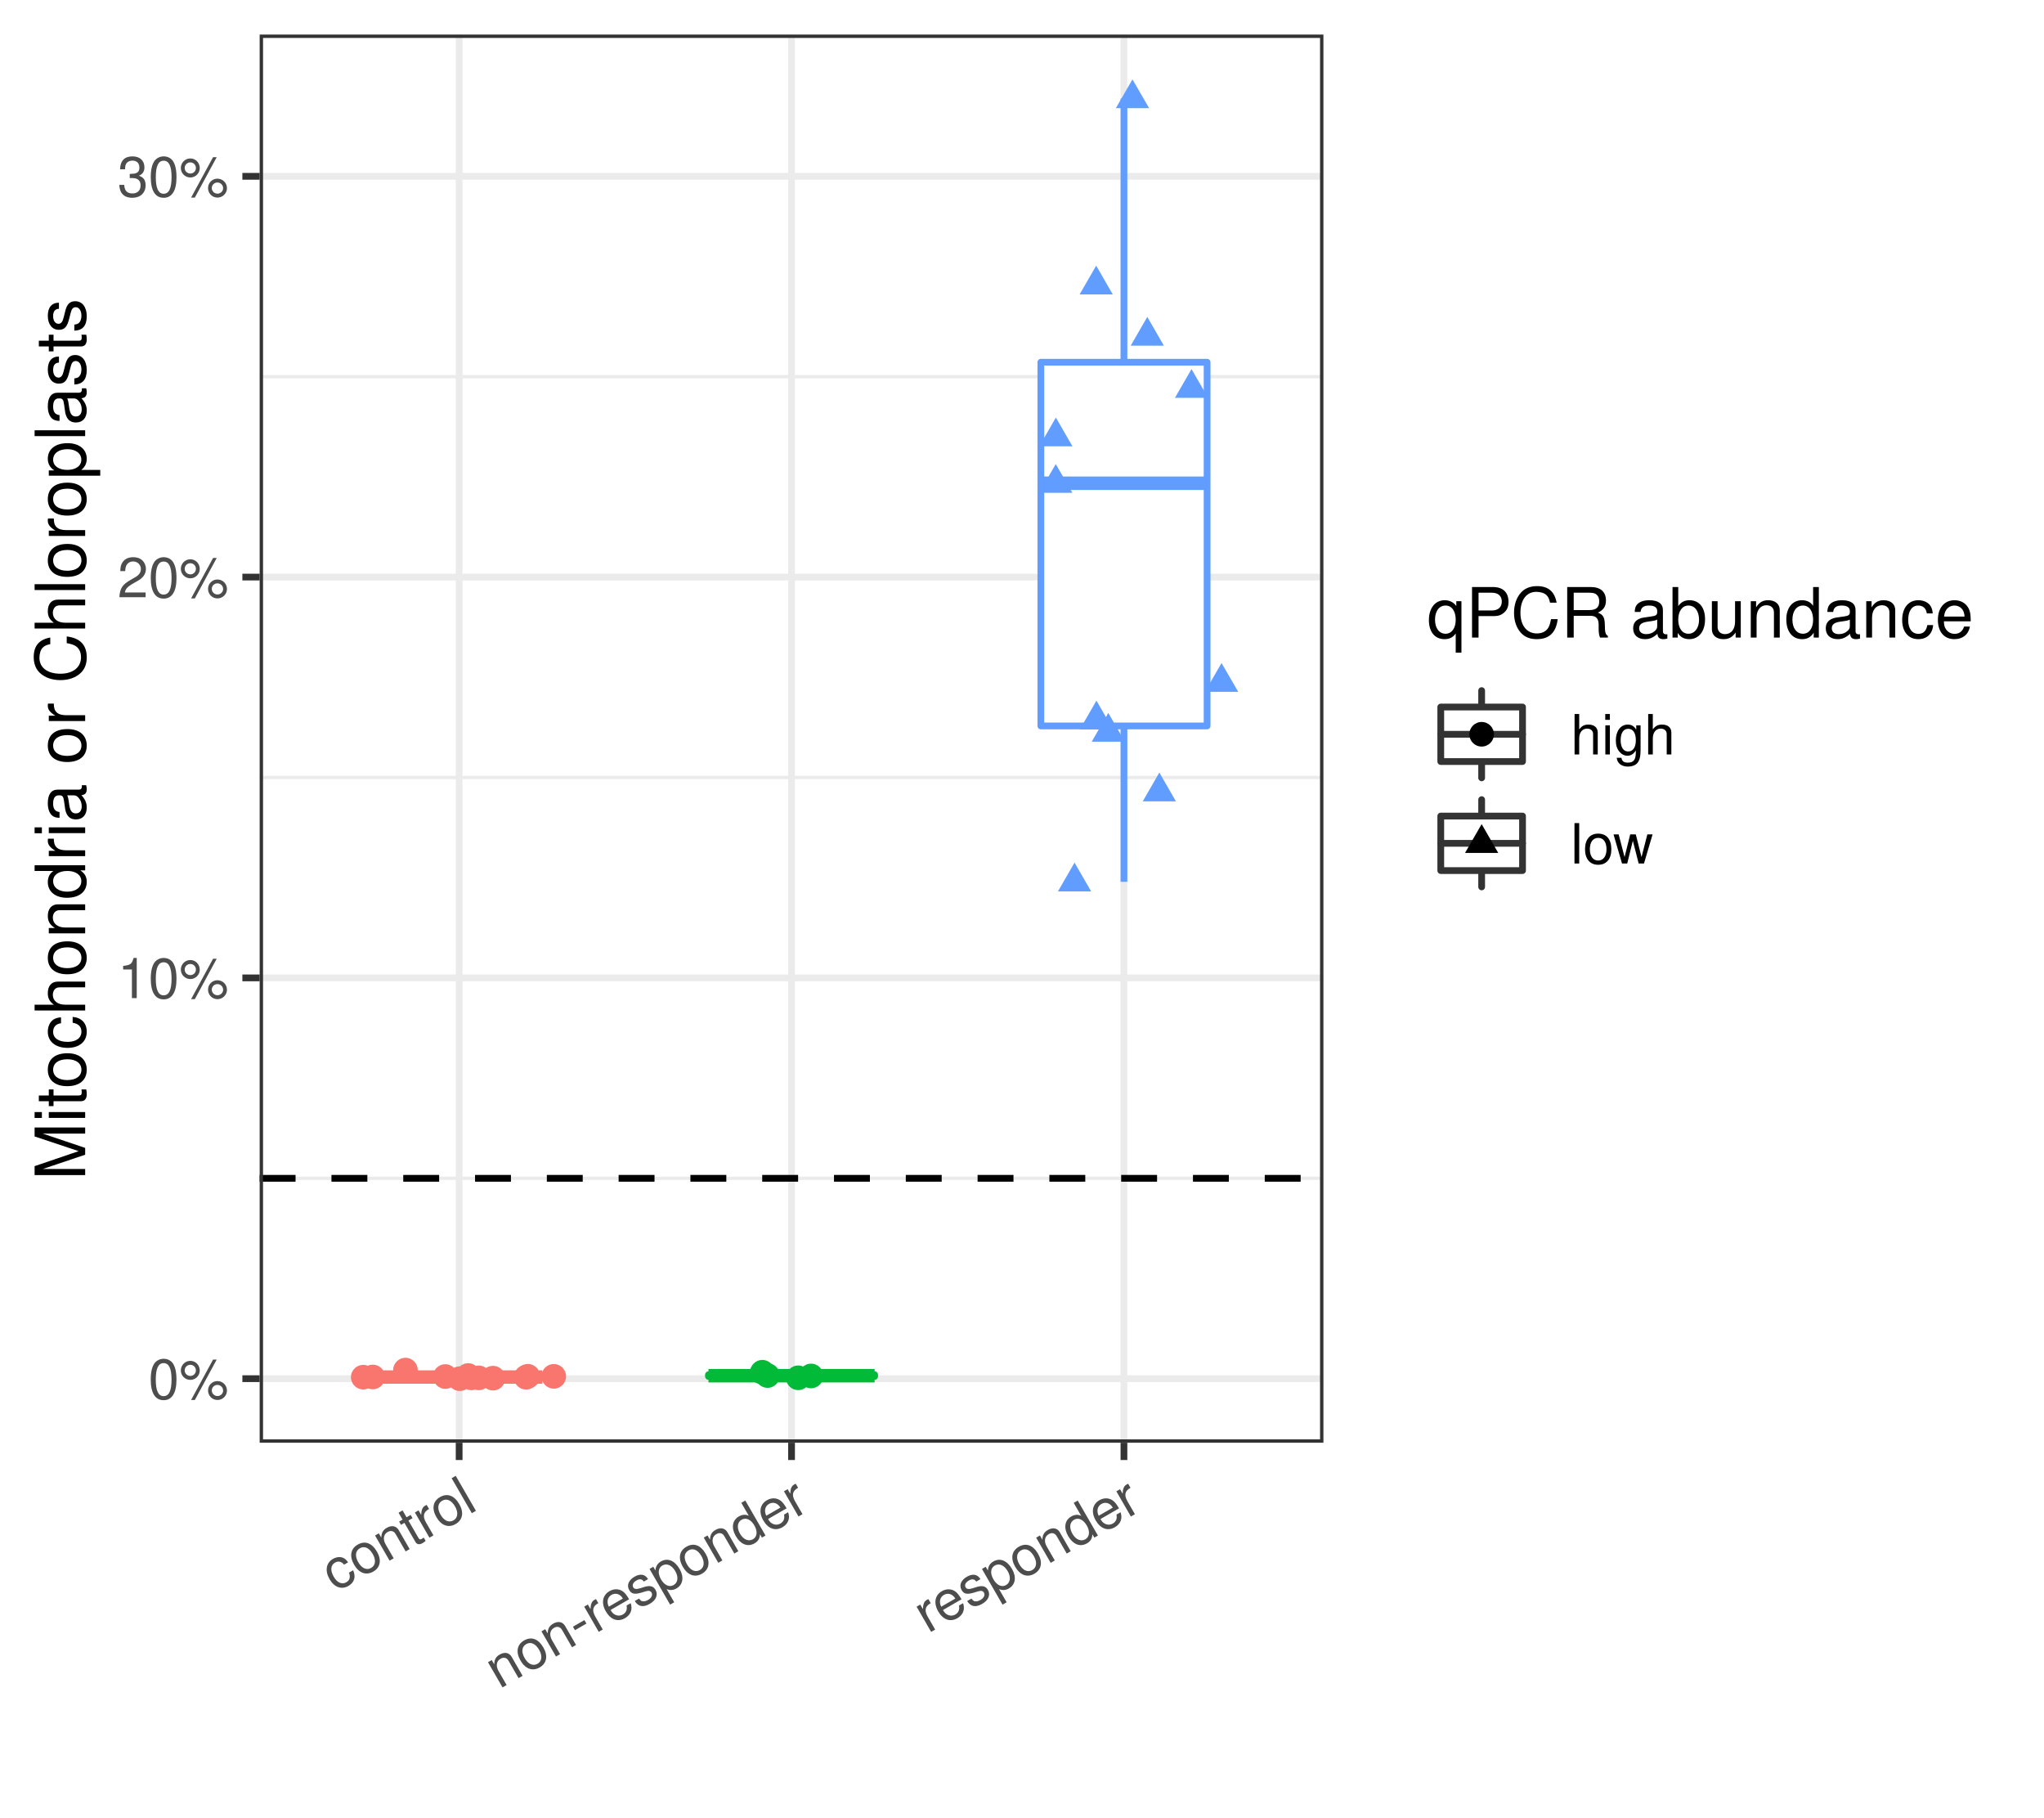
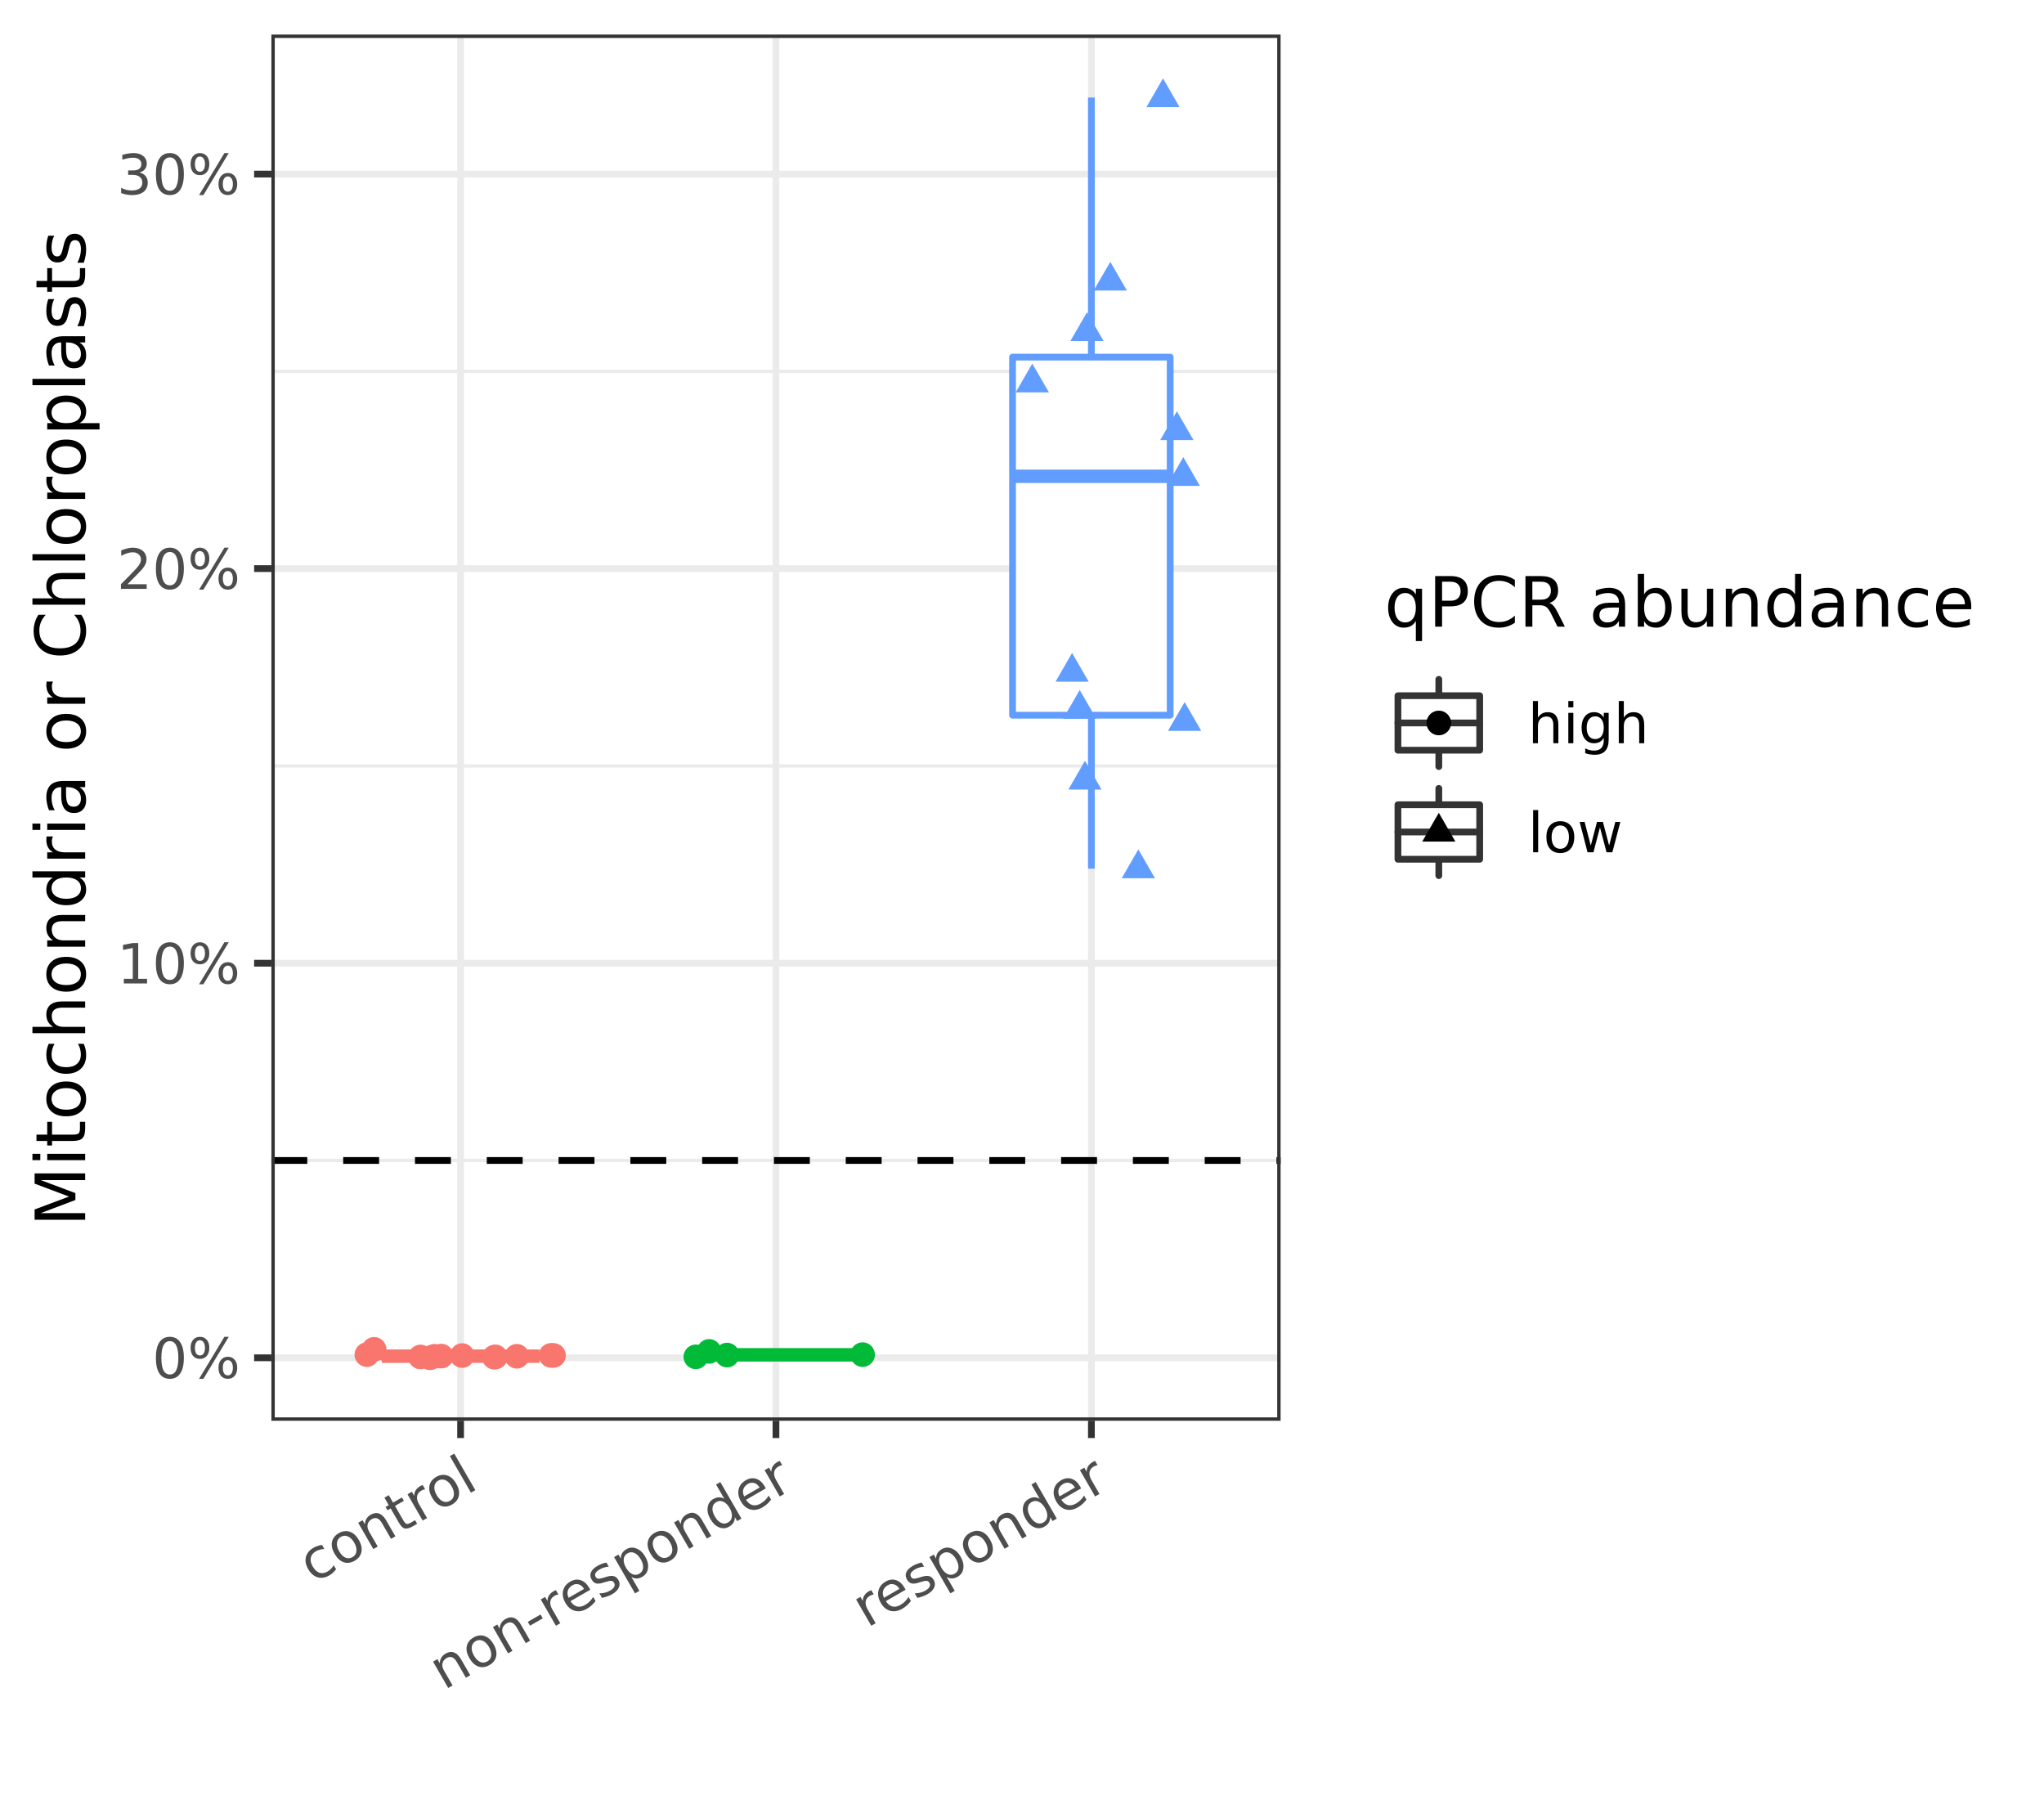
<svg xmlns="http://www.w3.org/2000/svg" viewBox="0 0 324.00 288.00">
  <defs>
    <style type="text/css">
    line, polyline, polygon, path, rect, circle {
      fill: none;
      stroke: #000000;
      stroke-linecap: round;
      stroke-linejoin: round;
      stroke-miterlimit: 10.00;
    }
  </style>
  </defs>
  <rect width="100%" height="100%" style="stroke: none; fill: #FFFFFF;" />
  <rect x="0.00" y="0.00" width="324.00" height="288.00" style="stroke-width: 1.07; stroke: #FFFFFF; fill: #FFFFFF;" />
  <defs>
-     <clipPath id="cpNDEuMTZ8MjA5Ljc4fDIyOC42M3w1LjQ4">
-       <rect x="41.16" y="5.48" width="168.62" height="223.15" />
+     <clipPath id="cpNDMuMDJ8MjAyLjk5fDIyNS4xNXw1LjQ4">
+       <rect x="43.02" y="5.48" width="159.97" height="219.67" />
    </clipPath>
  </defs>
-   <rect x="41.16" y="5.48" width="168.62" height="223.15" style="stroke-width: 1.07; stroke: none; fill: #FFFFFF;" clip-path="url(#cpNDEuMTZ8MjA5Ljc4fDIyOC42M3w1LjQ4)" />
-   <polyline points="41.16,186.73 209.78,186.73 " style="stroke-width: 0.53; stroke: #EBEBEB; stroke-linecap: butt;" clip-path="url(#cpNDEuMTZ8MjA5Ljc4fDIyOC42M3w1LjQ4)" />
-   <polyline points="41.16,123.21 209.78,123.21 " style="stroke-width: 0.53; stroke: #EBEBEB; stroke-linecap: butt;" clip-path="url(#cpNDEuMTZ8MjA5Ljc4fDIyOC42M3w1LjQ4)" />
-   <polyline points="41.16,59.69 209.78,59.69 " style="stroke-width: 0.53; stroke: #EBEBEB; stroke-linecap: butt;" clip-path="url(#cpNDEuMTZ8MjA5Ljc4fDIyOC42M3w1LjQ4)" />
-   <polyline points="41.16,218.48 209.78,218.48 " style="stroke-width: 1.07; stroke: #EBEBEB; stroke-linecap: butt;" clip-path="url(#cpNDEuMTZ8MjA5Ljc4fDIyOC42M3w1LjQ4)" />
-   <polyline points="41.16,154.97 209.78,154.97 " style="stroke-width: 1.07; stroke: #EBEBEB; stroke-linecap: butt;" clip-path="url(#cpNDEuMTZ8MjA5Ljc4fDIyOC42M3w1LjQ4)" />
-   <polyline points="41.16,91.45 209.78,91.45 " style="stroke-width: 1.07; stroke: #EBEBEB; stroke-linecap: butt;" clip-path="url(#cpNDEuMTZ8MjA5Ljc4fDIyOC42M3w1LjQ4)" />
-   <polyline points="41.16,27.94 209.78,27.94 " style="stroke-width: 1.07; stroke: #EBEBEB; stroke-linecap: butt;" clip-path="url(#cpNDEuMTZ8MjA5Ljc4fDIyOC42M3w1LjQ4)" />
-   <polyline points="72.78,228.63 72.78,5.48 " style="stroke-width: 1.07; stroke: #EBEBEB; stroke-linecap: butt;" clip-path="url(#cpNDEuMTZ8MjA5Ljc4fDIyOC42M3w1LjQ4)" />
-   <polyline points="125.47,228.63 125.47,5.48 " style="stroke-width: 1.07; stroke: #EBEBEB; stroke-linecap: butt;" clip-path="url(#cpNDEuMTZ8MjA5Ljc4fDIyOC42M3w1LjQ4)" />
-   <polyline points="178.16,228.63 178.16,5.48 " style="stroke-width: 1.07; stroke: #EBEBEB; stroke-linecap: butt;" clip-path="url(#cpNDEuMTZ8MjA5Ljc4fDIyOC42M3w1LjQ4)" />
-   <circle cx="72.78" cy="217.12" r="1.95" style="stroke-width: 0.71; stroke: none;" clip-path="url(#cpNDEuMTZ8MjA5Ljc4fDIyOC42M3w1LjQ4)" />
-   <line x1="72.78" y1="218.11" x2="72.78" y2="217.98" style="stroke-width: 1.07; stroke: #F8766D; stroke-linecap: butt;" clip-path="url(#cpNDEuMTZ8MjA5Ljc4fDIyOC42M3w1LjQ4)" />
-   <line x1="72.78" y1="218.35" x2="72.78" y2="218.48" style="stroke-width: 1.07; stroke: #F8766D; stroke-linecap: butt;" clip-path="url(#cpNDEuMTZ8MjA5Ljc4fDIyOC42M3w1LjQ4)" />
-   <polygon points="59.60,218.11 59.60,218.35 85.95,218.35 85.95,218.11 59.60,218.11 " style="stroke-width: 1.07; stroke: #F8766D; fill: #FFFFFF;" clip-path="url(#cpNDEuMTZ8MjA5Ljc4fDIyOC42M3w1LjQ4)" />
-   <line x1="59.60" y1="218.22" x2="85.95" y2="218.22" style="stroke-width: 2.13; stroke: #F8766D; stroke-linecap: butt;" clip-path="url(#cpNDEuMTZ8MjA5Ljc4fDIyOC42M3w1LjQ4)" />
-   <line x1="125.47" y1="217.85" x2="125.47" y2="217.46" style="stroke-width: 1.07; stroke: #00BA38; stroke-linecap: butt;" clip-path="url(#cpNDEuMTZ8MjA5Ljc4fDIyOC42M3w1LjQ4)" />
-   <line x1="125.47" y1="218.12" x2="125.47" y2="218.34" style="stroke-width: 1.07; stroke: #00BA38; stroke-linecap: butt;" clip-path="url(#cpNDEuMTZ8MjA5Ljc4fDIyOC42M3w1LjQ4)" />
-   <polygon points="112.30,217.85 112.30,218.12 138.64,218.12 138.64,217.85 112.30,217.85 " style="stroke-width: 1.07; stroke: #00BA38; fill: #FFFFFF;" clip-path="url(#cpNDEuMTZ8MjA5Ljc4fDIyOC42M3w1LjQ4)" />
-   <line x1="112.30" y1="218.01" x2="138.64" y2="218.01" style="stroke-width: 2.13; stroke: #00BA38; stroke-linecap: butt;" clip-path="url(#cpNDEuMTZ8MjA5Ljc4fDIyOC42M3w1LjQ4)" />
-   <line x1="178.16" y1="57.40" x2="178.16" y2="15.62" style="stroke-width: 1.07; stroke: #619CFF; stroke-linecap: butt;" clip-path="url(#cpNDEuMTZ8MjA5Ljc4fDIyOC42M3w1LjQ4)" />
-   <line x1="178.16" y1="115.04" x2="178.16" y2="139.74" style="stroke-width: 1.07; stroke: #619CFF; stroke-linecap: butt;" clip-path="url(#cpNDEuMTZ8MjA5Ljc4fDIyOC42M3w1LjQ4)" />
-   <polygon points="164.99,57.40 164.99,115.04 191.34,115.04 191.34,57.40 164.99,57.40 " style="stroke-width: 1.07; stroke: #619CFF; fill: #FFFFFF;" clip-path="url(#cpNDEuMTZ8MjA5Ljc4fDIyOC42M3w1LjQ4)" />
-   <line x1="164.99" y1="76.58" x2="191.34" y2="76.58" style="stroke-width: 2.13; stroke: #619CFF; stroke-linecap: butt;" clip-path="url(#cpNDEuMTZ8MjA5Ljc4fDIyOC42M3w1LjQ4)" />
-   <polygon points="175.68,112.98 178.31,117.54 173.05,117.54 " style="stroke-width: 0.71; stroke: none; fill: #619CFF;" clip-path="url(#cpNDEuMTZ8MjA5Ljc4fDIyOC42M3w1LjQ4)" />
-   <polygon points="167.37,66.17 170.00,70.73 164.74,70.73 " style="stroke-width: 0.71; stroke: none; fill: #619CFF;" clip-path="url(#cpNDEuMTZ8MjA5Ljc4fDIyOC42M3w1LjQ4)" />
-   <polygon points="173.76,42.10 176.39,46.66 171.13,46.66 " style="stroke-width: 0.71; stroke: none; fill: #619CFF;" clip-path="url(#cpNDEuMTZ8MjA5Ljc4fDIyOC42M3w1LjQ4)" />
-   <circle cx="128.56" cy="218.05" r="1.95" style="stroke-width: 0.71; stroke: none; fill: #00BA38;" clip-path="url(#cpNDEuMTZ8MjA5Ljc4fDIyOC42M3w1LjQ4)" />
-   <circle cx="120.84" cy="217.46" r="1.95" style="stroke-width: 0.71; stroke: none; fill: #00BA38;" clip-path="url(#cpNDEuMTZ8MjA5Ljc4fDIyOC42M3w1LjQ4)" />
-   <polygon points="170.33,136.70 172.96,141.26 167.70,141.26 " style="stroke-width: 0.71; stroke: none; fill: #619CFF;" clip-path="url(#cpNDEuMTZ8MjA5Ljc4fDIyOC42M3w1LjQ4)" />
-   <polygon points="181.86,50.22 184.49,54.78 179.23,54.78 " style="stroke-width: 0.71; stroke: none; fill: #619CFF;" clip-path="url(#cpNDEuMTZ8MjA5Ljc4fDIyOC42M3w1LjQ4)" />
-   <polygon points="188.87,58.49 191.50,63.05 186.24,63.05 " style="stroke-width: 0.71; stroke: none; fill: #619CFF;" clip-path="url(#cpNDEuMTZ8MjA5Ljc4fDIyOC42M3w1LjQ4)" />
-   <circle cx="87.78" cy="218.11" r="1.95" style="stroke-width: 0.71; stroke: none; fill: #F8766D;" clip-path="url(#cpNDEuMTZ8MjA5Ljc4fDIyOC42M3w1LjQ4)" />
-   <circle cx="57.58" cy="218.24" r="1.95" style="stroke-width: 0.71; stroke: none; fill: #F8766D;" clip-path="url(#cpNDEuMTZ8MjA5Ljc4fDIyOC42M3w1LjQ4)" />
-   <circle cx="75.89" cy="218.35" r="1.95" style="stroke-width: 0.71; stroke: none; fill: #F8766D;" clip-path="url(#cpNDEuMTZ8MjA5Ljc4fDIyOC42M3w1LjQ4)" />
-   <circle cx="70.59" cy="218.14" r="1.95" style="stroke-width: 0.71; stroke: none; fill: #F8766D;" clip-path="url(#cpNDEuMTZ8MjA5Ljc4fDIyOC42M3w1LjQ4)" />
-   <circle cx="59.09" cy="218.21" r="1.95" style="stroke-width: 0.71; stroke: none; fill: #F8766D;" clip-path="url(#cpNDEuMTZ8MjA5Ljc4fDIyOC42M3w1LjQ4)" />
-   <circle cx="74.73" cy="218.35" r="1.95" style="stroke-width: 0.71; stroke: none; fill: #F8766D;" clip-path="url(#cpNDEuMTZ8MjA5Ljc4fDIyOC42M3w1LjQ4)" />
-   <polygon points="173.80,111.03 176.44,115.59 171.17,115.59 " style="stroke-width: 0.71; stroke: none; fill: #619CFF;" clip-path="url(#cpNDEuMTZ8MjA5Ljc4fDIyOC42M3w1LjQ4)" />
-   <polygon points="167.35,73.54 169.98,78.10 164.71,78.10 " style="stroke-width: 0.71; stroke: none; fill: #619CFF;" clip-path="url(#cpNDEuMTZ8MjA5Ljc4fDIyOC42M3w1LjQ4)" />
-   <polygon points="179.51,12.58 182.15,17.14 176.88,17.14 " style="stroke-width: 0.71; stroke: none; fill: #619CFF;" clip-path="url(#cpNDEuMTZ8MjA5Ljc4fDIyOC42M3w1LjQ4)" />
-   <polygon points="193.63,105.07 196.27,109.63 191.00,109.63 " style="stroke-width: 0.71; stroke: none; fill: #619CFF;" clip-path="url(#cpNDEuMTZ8MjA5Ljc4fDIyOC42M3w1LjQ4)" />
-   <circle cx="121.66" cy="217.98" r="1.95" style="stroke-width: 0.71; stroke: none; fill: #00BA38;" clip-path="url(#cpNDEuMTZ8MjA5Ljc4fDIyOC42M3w1LjQ4)" />
-   <circle cx="126.53" cy="218.34" r="1.95" style="stroke-width: 0.71; stroke: none; fill: #00BA38;" clip-path="url(#cpNDEuMTZ8MjA5Ljc4fDIyOC42M3w1LjQ4)" />
-   <polygon points="183.77,122.43 186.40,126.99 181.14,126.99 " style="stroke-width: 0.71; stroke: none; fill: #619CFF;" clip-path="url(#cpNDEuMTZ8MjA5Ljc4fDIyOC42M3w1LjQ4)" />
-   <circle cx="74.21" cy="217.98" r="1.95" style="stroke-width: 0.71; stroke: none; fill: #F8766D;" clip-path="url(#cpNDEuMTZ8MjA5Ljc4fDIyOC42M3w1LjQ4)" />
-   <circle cx="64.27" cy="217.12" r="1.95" style="stroke-width: 0.71; stroke: none; fill: #F8766D;" clip-path="url(#cpNDEuMTZ8MjA5Ljc4fDIyOC42M3w1LjQ4)" />
-   <circle cx="83.66" cy="218.10" r="1.95" style="stroke-width: 0.71; stroke: none; fill: #F8766D;" clip-path="url(#cpNDEuMTZ8MjA5Ljc4fDIyOC42M3w1LjQ4)" />
-   <circle cx="83.39" cy="218.25" r="1.95" style="stroke-width: 0.71; stroke: none; fill: #F8766D;" clip-path="url(#cpNDEuMTZ8MjA5Ljc4fDIyOC42M3w1LjQ4)" />
-   <circle cx="72.88" cy="218.48" r="1.95" style="stroke-width: 0.71; stroke: none; fill: #F8766D;" clip-path="url(#cpNDEuMTZ8MjA5Ljc4fDIyOC42M3w1LjQ4)" />
-   <circle cx="78.15" cy="218.40" r="1.95" style="stroke-width: 0.71; stroke: none; fill: #F8766D;" clip-path="url(#cpNDEuMTZ8MjA5Ljc4fDIyOC42M3w1LjQ4)" />
-   <line x1="41.16" y1="186.73" x2="209.78" y2="186.73" style="stroke-width: 1.07; stroke-dasharray: 5.69,5.69; stroke-linecap: butt;" clip-path="url(#cpNDEuMTZ8MjA5Ljc4fDIyOC42M3w1LjQ4)" />
-   <rect x="41.16" y="5.48" width="168.62" height="223.15" style="stroke-width: 1.07; stroke: #333333;" clip-path="url(#cpNDEuMTZ8MjA5Ljc4fDIyOC42M3w1LjQ4)" />
+   <rect x="43.02" y="5.48" width="159.97" height="219.67" style="stroke-width: 1.07; stroke: none; fill: #FFFFFF;" clip-path="url(#cpNDMuMDJ8MjAyLjk5fDIyNS4xNXw1LjQ4)" />
+   <polyline points="43.02,183.90 202.99,183.90 " style="stroke-width: 0.53; stroke: #EBEBEB; stroke-linecap: butt;" clip-path="url(#cpNDMuMDJ8MjAyLjk5fDIyNS4xNXw1LjQ4)" />
+   <polyline points="43.02,121.38 202.99,121.38 " style="stroke-width: 0.53; stroke: #EBEBEB; stroke-linecap: butt;" clip-path="url(#cpNDMuMDJ8MjAyLjk5fDIyNS4xNXw1LjQ4)" />
+   <polyline points="43.02,58.85 202.99,58.85 " style="stroke-width: 0.53; stroke: #EBEBEB; stroke-linecap: butt;" clip-path="url(#cpNDMuMDJ8MjAyLjk5fDIyNS4xNXw1LjQ4)" />
+   <polyline points="43.02,215.17 202.99,215.17 " style="stroke-width: 1.07; stroke: #EBEBEB; stroke-linecap: butt;" clip-path="url(#cpNDMuMDJ8MjAyLjk5fDIyNS4xNXw1LjQ4)" />
+   <polyline points="43.02,152.64 202.99,152.64 " style="stroke-width: 1.07; stroke: #EBEBEB; stroke-linecap: butt;" clip-path="url(#cpNDMuMDJ8MjAyLjk5fDIyNS4xNXw1LjQ4)" />
+   <polyline points="43.02,90.11 202.99,90.11 " style="stroke-width: 1.07; stroke: #EBEBEB; stroke-linecap: butt;" clip-path="url(#cpNDMuMDJ8MjAyLjk5fDIyNS4xNXw1LjQ4)" />
+   <polyline points="43.02,27.59 202.99,27.59 " style="stroke-width: 1.07; stroke: #EBEBEB; stroke-linecap: butt;" clip-path="url(#cpNDMuMDJ8MjAyLjk5fDIyNS4xNXw1LjQ4)" />
+   <polyline points="73.01,225.15 73.01,5.48 " style="stroke-width: 1.07; stroke: #EBEBEB; stroke-linecap: butt;" clip-path="url(#cpNDMuMDJ8MjAyLjk5fDIyNS4xNXw1LjQ4)" />
+   <polyline points="123.00,225.15 123.00,5.48 " style="stroke-width: 1.07; stroke: #EBEBEB; stroke-linecap: butt;" clip-path="url(#cpNDMuMDJ8MjAyLjk5fDIyNS4xNXw1LjQ4)" />
+   <polyline points="173.00,225.15 173.00,5.48 " style="stroke-width: 1.07; stroke: #EBEBEB; stroke-linecap: butt;" clip-path="url(#cpNDMuMDJ8MjAyLjk5fDIyNS4xNXw1LjQ4)" />
+   <circle cx="73.01" cy="213.82" r="1.95" style="stroke-width: 0.71; stroke: none;" clip-path="url(#cpNDMuMDJ8MjAyLjk5fDIyNS4xNXw1LjQ4)" />
+   <line x1="73.01" y1="214.80" x2="73.01" y2="214.67" style="stroke-width: 1.07; stroke: #F8766D; stroke-linecap: butt;" clip-path="url(#cpNDMuMDJ8MjAyLjk5fDIyNS4xNXw1LjQ4)" />
+   <line x1="73.01" y1="215.03" x2="73.01" y2="215.17" style="stroke-width: 1.07; stroke: #F8766D; stroke-linecap: butt;" clip-path="url(#cpNDMuMDJ8MjAyLjk5fDIyNS4xNXw1LjQ4)" />
+   <polygon points="60.51,214.80 60.51,215.03 85.51,215.03 85.51,214.80 60.51,214.80 " style="stroke-width: 1.07; stroke: #F8766D; fill: #FFFFFF;" clip-path="url(#cpNDMuMDJ8MjAyLjk5fDIyNS4xNXw1LjQ4)" />
+   <line x1="60.51" y1="214.91" x2="85.51" y2="214.91" style="stroke-width: 2.13; stroke: #F8766D; stroke-linecap: butt;" clip-path="url(#cpNDMuMDJ8MjAyLjk5fDIyNS4xNXw1LjQ4)" />
+   <line x1="123.00" y1="214.54" x2="123.00" y2="214.16" style="stroke-width: 1.07; stroke: #00BA38; stroke-linecap: butt;" clip-path="url(#cpNDMuMDJ8MjAyLjk5fDIyNS4xNXw1LjQ4)" />
+   <line x1="123.00" y1="214.81" x2="123.00" y2="215.02" style="stroke-width: 1.07; stroke: #00BA38; stroke-linecap: butt;" clip-path="url(#cpNDMuMDJ8MjAyLjk5fDIyNS4xNXw1LjQ4)" />
+   <polygon points="110.51,214.54 110.51,214.81 135.50,214.81 135.50,214.54 110.51,214.54 " style="stroke-width: 1.07; stroke: #00BA38; fill: #FFFFFF;" clip-path="url(#cpNDMuMDJ8MjAyLjk5fDIyNS4xNXw1LjQ4)" />
+   <line x1="110.51" y1="214.70" x2="135.50" y2="214.70" style="stroke-width: 2.13; stroke: #00BA38; stroke-linecap: butt;" clip-path="url(#cpNDMuMDJ8MjAyLjk5fDIyNS4xNXw1LjQ4)" />
+   <line x1="173.00" y1="56.59" x2="173.00" y2="15.46" style="stroke-width: 1.07; stroke: #619CFF; stroke-linecap: butt;" clip-path="url(#cpNDMuMDJ8MjAyLjk5fDIyNS4xNXw1LjQ4)" />
+   <line x1="173.00" y1="113.34" x2="173.00" y2="137.65" style="stroke-width: 1.07; stroke: #619CFF; stroke-linecap: butt;" clip-path="url(#cpNDMuMDJ8MjAyLjk5fDIyNS4xNXw1LjQ4)" />
+   <polygon points="160.50,56.59 160.50,113.34 185.49,113.34 185.49,56.59 160.50,56.59 " style="stroke-width: 1.07; stroke: #619CFF; fill: #FFFFFF;" clip-path="url(#cpNDMuMDJ8MjAyLjk5fDIyNS4xNXw1LjQ4)" />
+   <line x1="160.50" y1="75.48" x2="185.49" y2="75.48" style="stroke-width: 2.13; stroke: #619CFF; stroke-linecap: butt;" clip-path="url(#cpNDMuMDJ8MjAyLjk5fDIyNS4xNXw1LjQ4)" />
+   <polygon points="187.78,111.26 190.41,115.82 185.14,115.82 " style="stroke-width: 0.71; stroke: none; fill: #619CFF;" clip-path="url(#cpNDMuMDJ8MjAyLjk5fDIyNS4xNXw1LjQ4)" />
+   <polygon points="186.55,65.18 189.18,69.74 183.91,69.74 " style="stroke-width: 0.71; stroke: none; fill: #619CFF;" clip-path="url(#cpNDMuMDJ8MjAyLjk5fDIyNS4xNXw1LjQ4)" />
+   <polygon points="176.00,41.49 178.63,46.04 173.36,46.04 " style="stroke-width: 0.71; stroke: none; fill: #619CFF;" clip-path="url(#cpNDMuMDJ8MjAyLjk5fDIyNS4xNXw1LjQ4)" />
+   <circle cx="115.25" cy="214.74" r="1.95" style="stroke-width: 0.71; stroke: none; fill: #00BA38;" clip-path="url(#cpNDMuMDJ8MjAyLjk5fDIyNS4xNXw1LjQ4)" />
+   <circle cx="112.40" cy="214.16" r="1.95" style="stroke-width: 0.71; stroke: none; fill: #00BA38;" clip-path="url(#cpNDMuMDJ8MjAyLjk5fDIyNS4xNXw1LjQ4)" />
+   <polygon points="180.44,134.61 183.08,139.17 177.81,139.17 " style="stroke-width: 0.71; stroke: none; fill: #619CFF;" clip-path="url(#cpNDMuMDJ8MjAyLjk5fDIyNS4xNXw1LjQ4)" />
+   <polygon points="172.30,49.48 174.93,54.04 169.67,54.04 " style="stroke-width: 0.71; stroke: none; fill: #619CFF;" clip-path="url(#cpNDMuMDJ8MjAyLjk5fDIyNS4xNXw1LjQ4)" />
+   <polygon points="163.63,57.62 166.27,62.18 161.00,62.18 " style="stroke-width: 0.71; stroke: none; fill: #619CFF;" clip-path="url(#cpNDMuMDJ8MjAyLjk5fDIyNS4xNXw1LjQ4)" />
+   <circle cx="87.74" cy="214.80" r="1.95" style="stroke-width: 0.71; stroke: none; fill: #F8766D;" clip-path="url(#cpNDMuMDJ8MjAyLjk5fDIyNS4xNXw1LjQ4)" />
+   <circle cx="68.85" cy="214.93" r="1.95" style="stroke-width: 0.71; stroke: none; fill: #F8766D;" clip-path="url(#cpNDMuMDJ8MjAyLjk5fDIyNS4xNXw1LjQ4)" />
+   <circle cx="78.54" cy="215.03" r="1.95" style="stroke-width: 0.71; stroke: none; fill: #F8766D;" clip-path="url(#cpNDMuMDJ8MjAyLjk5fDIyNS4xNXw1LjQ4)" />
+   <circle cx="73.26" cy="214.82" r="1.95" style="stroke-width: 0.71; stroke: none; fill: #F8766D;" clip-path="url(#cpNDMuMDJ8MjAyLjk5fDIyNS4xNXw1LjQ4)" />
+   <circle cx="69.95" cy="214.90" r="1.95" style="stroke-width: 0.71; stroke: none; fill: #F8766D;" clip-path="url(#cpNDMuMDJ8MjAyLjk5fDIyNS4xNXw1LjQ4)" />
+   <circle cx="66.65" cy="215.04" r="1.95" style="stroke-width: 0.71; stroke: none; fill: #F8766D;" clip-path="url(#cpNDMuMDJ8MjAyLjk5fDIyNS4xNXw1LjQ4)" />
+   <polygon points="171.15,109.34 173.78,113.90 168.52,113.90 " style="stroke-width: 0.71; stroke: none; fill: #619CFF;" clip-path="url(#cpNDMuMDJ8MjAyLjk5fDIyNS4xNXw1LjQ4)" />
+   <polygon points="187.57,72.44 190.20,77.00 184.93,77.00 " style="stroke-width: 0.71; stroke: none; fill: #619CFF;" clip-path="url(#cpNDMuMDJ8MjAyLjk5fDIyNS4xNXw1LjQ4)" />
+   <polygon points="184.35,12.42 186.98,16.98 181.72,16.98 " style="stroke-width: 0.71; stroke: none; fill: #619CFF;" clip-path="url(#cpNDMuMDJ8MjAyLjk5fDIyNS4xNXw1LjQ4)" />
+   <polygon points="169.94,103.47 172.57,108.03 167.31,108.03 " style="stroke-width: 0.71; stroke: none; fill: #619CFF;" clip-path="url(#cpNDMuMDJ8MjAyLjk5fDIyNS4xNXw1LjQ4)" />
+   <circle cx="136.73" cy="214.67" r="1.95" style="stroke-width: 0.71; stroke: none; fill: #00BA38;" clip-path="url(#cpNDMuMDJ8MjAyLjk5fDIyNS4xNXw1LjQ4)" />
+   <circle cx="110.30" cy="215.02" r="1.95" style="stroke-width: 0.71; stroke: none; fill: #00BA38;" clip-path="url(#cpNDMuMDJ8MjAyLjk5fDIyNS4xNXw1LjQ4)" />
+   <polygon points="171.98,120.56 174.61,125.12 169.35,125.12 " style="stroke-width: 0.71; stroke: none; fill: #619CFF;" clip-path="url(#cpNDMuMDJ8MjAyLjk5fDIyNS4xNXw1LjQ4)" />
+   <circle cx="58.15" cy="214.67" r="1.95" style="stroke-width: 0.71; stroke: none; fill: #F8766D;" clip-path="url(#cpNDMuMDJ8MjAyLjk5fDIyNS4xNXw1LjQ4)" />
+   <circle cx="59.30" cy="213.83" r="1.95" style="stroke-width: 0.71; stroke: none; fill: #F8766D;" clip-path="url(#cpNDMuMDJ8MjAyLjk5fDIyNS4xNXw1LjQ4)" />
+   <circle cx="87.34" cy="214.79" r="1.95" style="stroke-width: 0.71; stroke: none; fill: #F8766D;" clip-path="url(#cpNDMuMDJ8MjAyLjk5fDIyNS4xNXw1LjQ4)" />
+   <circle cx="81.93" cy="214.93" r="1.95" style="stroke-width: 0.71; stroke: none; fill: #F8766D;" clip-path="url(#cpNDMuMDJ8MjAyLjk5fDIyNS4xNXw1LjQ4)" />
+   <circle cx="68.17" cy="215.17" r="1.95" style="stroke-width: 0.71; stroke: none; fill: #F8766D;" clip-path="url(#cpNDMuMDJ8MjAyLjk5fDIyNS4xNXw1LjQ4)" />
+   <circle cx="78.35" cy="215.08" r="1.95" style="stroke-width: 0.71; stroke: none; fill: #F8766D;" clip-path="url(#cpNDMuMDJ8MjAyLjk5fDIyNS4xNXw1LjQ4)" />
+   <line x1="43.02" y1="183.90" x2="202.99" y2="183.90" style="stroke-width: 1.07; stroke-dasharray: 5.69,5.69; stroke-linecap: butt;" clip-path="url(#cpNDMuMDJ8MjAyLjk5fDIyNS4xNXw1LjQ4)" />
+   <rect x="43.02" y="5.48" width="159.97" height="219.67" style="stroke-width: 1.07; stroke: #333333;" clip-path="url(#cpNDMuMDJ8MjAyLjk5fDIyNS4xNXw1LjQ4)" />
  <defs>
    <clipPath id="cpMC4wMHwzMjQuMDB8Mjg4LjAwfDAuMDA=">
      <rect x="0.00" y="0.00" width="324.00" height="288.00" />
    </clipPath>
  </defs>
  <g clip-path="url(#cpMC4wMHwzMjQuMDB8Mjg4LjAwfDAuMDA=)">
-     <text x="23.52" y="221.69" style="font-size: 8.80px; fill: #4D4D4D; font-family: Nimbus Sans L;" textLength="12.71px" lengthAdjust="spacingAndGlyphs">0%</text>
+     <text x="24.13" y="218.38" style="font-size: 8.80px; fill: #4D4D4D; font-family: DejaVu Sans;" textLength="13.96px" lengthAdjust="spacingAndGlyphs">0%</text>
  </g>
  <g clip-path="url(#cpMC4wMHwzMjQuMDB8Mjg4LjAwfDAuMDA=)">
-     <text x="18.63" y="158.17" style="font-size: 8.80px; fill: #4D4D4D; font-family: Nimbus Sans L;" textLength="17.60px" lengthAdjust="spacingAndGlyphs">10%</text>
+     <text x="18.53" y="155.85" style="font-size: 8.80px; fill: #4D4D4D; font-family: DejaVu Sans;" textLength="19.56px" lengthAdjust="spacingAndGlyphs">10%</text>
  </g>
  <g clip-path="url(#cpMC4wMHwzMjQuMDB8Mjg4LjAwfDAuMDA=)">
-     <text x="18.63" y="94.66" style="font-size: 8.80px; fill: #4D4D4D; font-family: Nimbus Sans L;" textLength="17.60px" lengthAdjust="spacingAndGlyphs">20%</text>
+     <text x="18.53" y="93.32" style="font-size: 8.80px; fill: #4D4D4D; font-family: DejaVu Sans;" textLength="19.56px" lengthAdjust="spacingAndGlyphs">20%</text>
  </g>
  <g clip-path="url(#cpMC4wMHwzMjQuMDB8Mjg4LjAwfDAuMDA=)">
-     <text x="18.63" y="31.14" style="font-size: 8.80px; fill: #4D4D4D; font-family: Nimbus Sans L;" textLength="17.60px" lengthAdjust="spacingAndGlyphs">30%</text>
+     <text x="18.53" y="30.79" style="font-size: 8.80px; fill: #4D4D4D; font-family: DejaVu Sans;" textLength="19.56px" lengthAdjust="spacingAndGlyphs">30%</text>
  </g>
-   <polyline points="38.42,218.48 41.16,218.48 " style="stroke-width: 1.07; stroke: #333333; stroke-linecap: butt;" clip-path="url(#cpMC4wMHwzMjQuMDB8Mjg4LjAwfDAuMDA=)" />
-   <polyline points="38.42,154.97 41.16,154.97 " style="stroke-width: 1.07; stroke: #333333; stroke-linecap: butt;" clip-path="url(#cpMC4wMHwzMjQuMDB8Mjg4LjAwfDAuMDA=)" />
-   <polyline points="38.42,91.45 41.16,91.45 " style="stroke-width: 1.07; stroke: #333333; stroke-linecap: butt;" clip-path="url(#cpMC4wMHwzMjQuMDB8Mjg4LjAwfDAuMDA=)" />
-   <polyline points="38.42,27.94 41.16,27.94 " style="stroke-width: 1.07; stroke: #333333; stroke-linecap: butt;" clip-path="url(#cpMC4wMHwzMjQuMDB8Mjg4LjAwfDAuMDA=)" />
-   <polyline points="72.78,231.37 72.78,228.63 " style="stroke-width: 1.07; stroke: #333333; stroke-linecap: butt;" clip-path="url(#cpMC4wMHwzMjQuMDB8Mjg4LjAwfDAuMDA=)" />
-   <polyline points="125.47,231.37 125.47,228.63 " style="stroke-width: 1.07; stroke: #333333; stroke-linecap: butt;" clip-path="url(#cpMC4wMHwzMjQuMDB8Mjg4LjAwfDAuMDA=)" />
-   <polyline points="178.16,231.37 178.16,228.63 " style="stroke-width: 1.07; stroke: #333333; stroke-linecap: butt;" clip-path="url(#cpMC4wMHwzMjQuMDB8Mjg4LjAwfDAuMDA=)" />
+   <polyline points="40.28,215.17 43.02,215.17 " style="stroke-width: 1.07; stroke: #333333; stroke-linecap: butt;" clip-path="url(#cpMC4wMHwzMjQuMDB8Mjg4LjAwfDAuMDA=)" />
+   <polyline points="40.28,152.64 43.02,152.64 " style="stroke-width: 1.07; stroke: #333333; stroke-linecap: butt;" clip-path="url(#cpMC4wMHwzMjQuMDB8Mjg4LjAwfDAuMDA=)" />
+   <polyline points="40.28,90.11 43.02,90.11 " style="stroke-width: 1.07; stroke: #333333; stroke-linecap: butt;" clip-path="url(#cpMC4wMHwzMjQuMDB8Mjg4LjAwfDAuMDA=)" />
+   <polyline points="40.28,27.59 43.02,27.59 " style="stroke-width: 1.07; stroke: #333333; stroke-linecap: butt;" clip-path="url(#cpMC4wMHwzMjQuMDB8Mjg4LjAwfDAuMDA=)" />
+   <polyline points="73.01,227.89 73.01,225.15 " style="stroke-width: 1.07; stroke: #333333; stroke-linecap: butt;" clip-path="url(#cpMC4wMHwzMjQuMDB8Mjg4LjAwfDAuMDA=)" />
+   <polyline points="123.00,227.89 123.00,225.15 " style="stroke-width: 1.07; stroke: #333333; stroke-linecap: butt;" clip-path="url(#cpMC4wMHwzMjQuMDB8Mjg4LjAwfDAuMDA=)" />
+   <polyline points="173.00,227.89 173.00,225.15 " style="stroke-width: 1.07; stroke: #333333; stroke-linecap: butt;" clip-path="url(#cpMC4wMHwzMjQuMDB8Mjg4LjAwfDAuMDA=)" />
  <g clip-path="url(#cpMC4wMHwzMjQuMDB8Mjg4LjAwfDAuMDA=)">
-     <text transform="translate(53.12,252.31) rotate(-30)" style="font-size: 8.80px; fill: #4D4D4D; font-family: Nimbus Sans L;" textLength="26.40px" lengthAdjust="spacingAndGlyphs">control</text>
+     <text transform="translate(49.64,250.99) rotate(-30)" style="font-size: 8.80px; fill: #4D4D4D; font-family: DejaVu Sans;" textLength="30.70px" lengthAdjust="spacingAndGlyphs">control</text>
  </g>
  <g clip-path="url(#cpMC4wMHwzMjQuMDB8Mjg4LjAwfDAuMDA=)">
-     <text transform="translate(79.13,267.71) rotate(-30)" style="font-size: 8.80px; fill: #4D4D4D; font-family: Nimbus Sans L;" textLength="57.21px" lengthAdjust="spacingAndGlyphs">non-responder</text>
+     <text transform="translate(70.36,267.89) rotate(-30)" style="font-size: 8.80px; fill: #4D4D4D; font-family: DejaVu Sans;" textLength="64.50px" lengthAdjust="spacingAndGlyphs">non-responder</text>
  </g>
  <g clip-path="url(#cpMC4wMHwzMjQuMDB8Mjg4LjAwfDAuMDA=)">
-     <text transform="translate(147.07,258.91) rotate(-30)" style="font-size: 8.80px; fill: #4D4D4D; font-family: Nimbus Sans L;" textLength="39.60px" lengthAdjust="spacingAndGlyphs">responder</text>
+     <text transform="translate(137.42,258.03) rotate(-30)" style="font-size: 8.80px; fill: #4D4D4D; font-family: DejaVu Sans;" textLength="44.78px" lengthAdjust="spacingAndGlyphs">responder</text>
  </g>
  <g clip-path="url(#cpMC4wMHwzMjQuMDB8Mjg4LjAwfDAuMDA=)">
-     <text transform="translate(13.50,187.05) rotate(-90)" style="font-size: 11.00px; font-family: Nimbus Sans L;" textLength="139.98px" lengthAdjust="spacingAndGlyphs">Mitochondria or Chloroplasts</text>
+     <text transform="translate(13.50,194.37) rotate(-90)" style="font-size: 11.00px; font-family: DejaVu Sans;" textLength="158.10px" lengthAdjust="spacingAndGlyphs">Mitochondria or Chloroplasts</text>
  </g>
-   <rect x="220.74" y="86.35" width="97.78" height="61.40" style="stroke-width: 1.07; stroke: none; fill: #FFFFFF;" clip-path="url(#cpMC4wMHwzMjQuMDB8Mjg4LjAwfDAuMDA=)" />
+   <rect x="213.95" y="84.66" width="104.57" height="61.31" style="stroke-width: 1.07; stroke: none; fill: #FFFFFF;" clip-path="url(#cpMC4wMHwzMjQuMDB8Mjg4LjAwfDAuMDA=)" />
  <g clip-path="url(#cpMC4wMHwzMjQuMDB8Mjg4LjAwfDAuMDA=)">
-     <text x="226.22" y="101.04" style="font-size: 11.00px; font-family: Nimbus Sans L;" textLength="86.82px" lengthAdjust="spacingAndGlyphs">qPCR abundance</text>
+     <text x="219.43" y="99.31" style="font-size: 11.00px; font-family: DejaVu Sans;" textLength="93.61px" lengthAdjust="spacingAndGlyphs">qPCR abundance</text>
  </g>
-   <rect x="226.22" y="107.72" width="17.28" height="17.28" style="stroke-width: 1.07; stroke: none; fill: #FFFFFF;" clip-path="url(#cpMC4wMHwzMjQuMDB8Mjg4LjAwfDAuMDA=)" />
-   <polyline points="234.86,123.27 234.86,120.68 " style="stroke-width: 1.07; stroke: #333333;" clip-path="url(#cpMC4wMHwzMjQuMDB8Mjg4LjAwfDAuMDA=)" />
-   <polyline points="234.86,112.04 234.86,109.44 " style="stroke-width: 1.07; stroke: #333333;" clip-path="url(#cpMC4wMHwzMjQuMDB8Mjg4LjAwfDAuMDA=)" />
-   <rect x="228.38" y="112.04" width="12.96" height="8.64" style="stroke-width: 1.07; stroke: #333333; fill: #FFFFFF;" clip-path="url(#cpMC4wMHwzMjQuMDB8Mjg4LjAwfDAuMDA=)" />
-   <polyline points="228.38,116.36 241.34,116.36 " style="stroke-width: 1.07; stroke: #333333;" clip-path="url(#cpMC4wMHwzMjQuMDB8Mjg4LjAwfDAuMDA=)" />
-   <circle cx="234.86" cy="116.36" r="1.95" style="stroke-width: 0.71; stroke: none; fill: #000000;" clip-path="url(#cpMC4wMHwzMjQuMDB8Mjg4LjAwfDAuMDA=)" />
-   <rect x="226.22" y="125.00" width="17.28" height="17.28" style="stroke-width: 1.07; stroke: none; fill: #FFFFFF;" clip-path="url(#cpMC4wMHwzMjQuMDB8Mjg4LjAwfDAuMDA=)" />
-   <polyline points="234.86,140.55 234.86,137.96 " style="stroke-width: 1.07; stroke: #333333;" clip-path="url(#cpMC4wMHwzMjQuMDB8Mjg4LjAwfDAuMDA=)" />
-   <polyline points="234.86,129.32 234.86,126.72 " style="stroke-width: 1.07; stroke: #333333;" clip-path="url(#cpMC4wMHwzMjQuMDB8Mjg4LjAwfDAuMDA=)" />
-   <rect x="228.38" y="129.32" width="12.96" height="8.64" style="stroke-width: 1.07; stroke: #333333; fill: #FFFFFF;" clip-path="url(#cpMC4wMHwzMjQuMDB8Mjg4LjAwfDAuMDA=)" />
-   <polyline points="228.38,133.64 241.34,133.64 " style="stroke-width: 1.07; stroke: #333333;" clip-path="url(#cpMC4wMHwzMjQuMDB8Mjg4LjAwfDAuMDA=)" />
-   <polygon points="234.86,130.60 237.49,135.16 232.23,135.16 " style="stroke-width: 0.71; stroke: none; fill: #000000;" clip-path="url(#cpMC4wMHwzMjQuMDB8Mjg4LjAwfDAuMDA=)" />
+   <rect x="219.43" y="105.93" width="17.28" height="17.28" style="stroke-width: 1.07; stroke: none; fill: #FFFFFF;" clip-path="url(#cpMC4wMHwzMjQuMDB8Mjg4LjAwfDAuMDA=)" />
+   <polyline points="228.07,121.48 228.07,118.89 " style="stroke-width: 1.07; stroke: #333333;" clip-path="url(#cpMC4wMHwzMjQuMDB8Mjg4LjAwfDAuMDA=)" />
+   <polyline points="228.07,110.25 228.07,107.66 " style="stroke-width: 1.07; stroke: #333333;" clip-path="url(#cpMC4wMHwzMjQuMDB8Mjg4LjAwfDAuMDA=)" />
+   <rect x="221.59" y="110.25" width="12.96" height="8.64" style="stroke-width: 1.07; stroke: #333333; fill: #FFFFFF;" clip-path="url(#cpMC4wMHwzMjQuMDB8Mjg4LjAwfDAuMDA=)" />
+   <polyline points="221.59,114.57 234.55,114.57 " style="stroke-width: 1.07; stroke: #333333;" clip-path="url(#cpMC4wMHwzMjQuMDB8Mjg4LjAwfDAuMDA=)" />
+   <circle cx="228.07" cy="114.57" r="1.95" style="stroke-width: 0.71; stroke: none; fill: #000000;" clip-path="url(#cpMC4wMHwzMjQuMDB8Mjg4LjAwfDAuMDA=)" />
+   <rect x="219.43" y="123.21" width="17.28" height="17.28" style="stroke-width: 1.07; stroke: none; fill: #FFFFFF;" clip-path="url(#cpMC4wMHwzMjQuMDB8Mjg4LjAwfDAuMDA=)" />
+   <polyline points="228.07,138.76 228.07,136.17 " style="stroke-width: 1.07; stroke: #333333;" clip-path="url(#cpMC4wMHwzMjQuMDB8Mjg4LjAwfDAuMDA=)" />
+   <polyline points="228.07,127.53 228.07,124.94 " style="stroke-width: 1.07; stroke: #333333;" clip-path="url(#cpMC4wMHwzMjQuMDB8Mjg4LjAwfDAuMDA=)" />
+   <rect x="221.59" y="127.53" width="12.96" height="8.64" style="stroke-width: 1.07; stroke: #333333; fill: #FFFFFF;" clip-path="url(#cpMC4wMHwzMjQuMDB8Mjg4LjAwfDAuMDA=)" />
+   <polyline points="221.59,131.85 234.55,131.85 " style="stroke-width: 1.07; stroke: #333333;" clip-path="url(#cpMC4wMHwzMjQuMDB8Mjg4LjAwfDAuMDA=)" />
+   <polygon points="228.07,128.81 230.70,133.37 225.44,133.37 " style="stroke-width: 0.71; stroke: none; fill: #000000;" clip-path="url(#cpMC4wMHwzMjQuMDB8Mjg4LjAwfDAuMDA=)" />
  <g clip-path="url(#cpMC4wMHwzMjQuMDB8Mjg4LjAwfDAuMDA=)">
-     <text x="248.98" y="119.56" style="font-size: 8.80px; font-family: Nimbus Sans L;" textLength="16.63px" lengthAdjust="spacingAndGlyphs">high</text>
+     <text x="242.19" y="117.78" style="font-size: 8.80px; font-family: DejaVu Sans;" textLength="19.19px" lengthAdjust="spacingAndGlyphs">high</text>
  </g>
  <g clip-path="url(#cpMC4wMHwzMjQuMDB8Mjg4LjAwfDAuMDA=)">
-     <text x="248.98" y="136.84" style="font-size: 8.80px; font-family: Nimbus Sans L;" textLength="13.20px" lengthAdjust="spacingAndGlyphs">low</text>
+     <text x="242.19" y="135.06" style="font-size: 8.80px; font-family: DejaVu Sans;" textLength="15.03px" lengthAdjust="spacingAndGlyphs">low</text>
  </g>
</svg>
